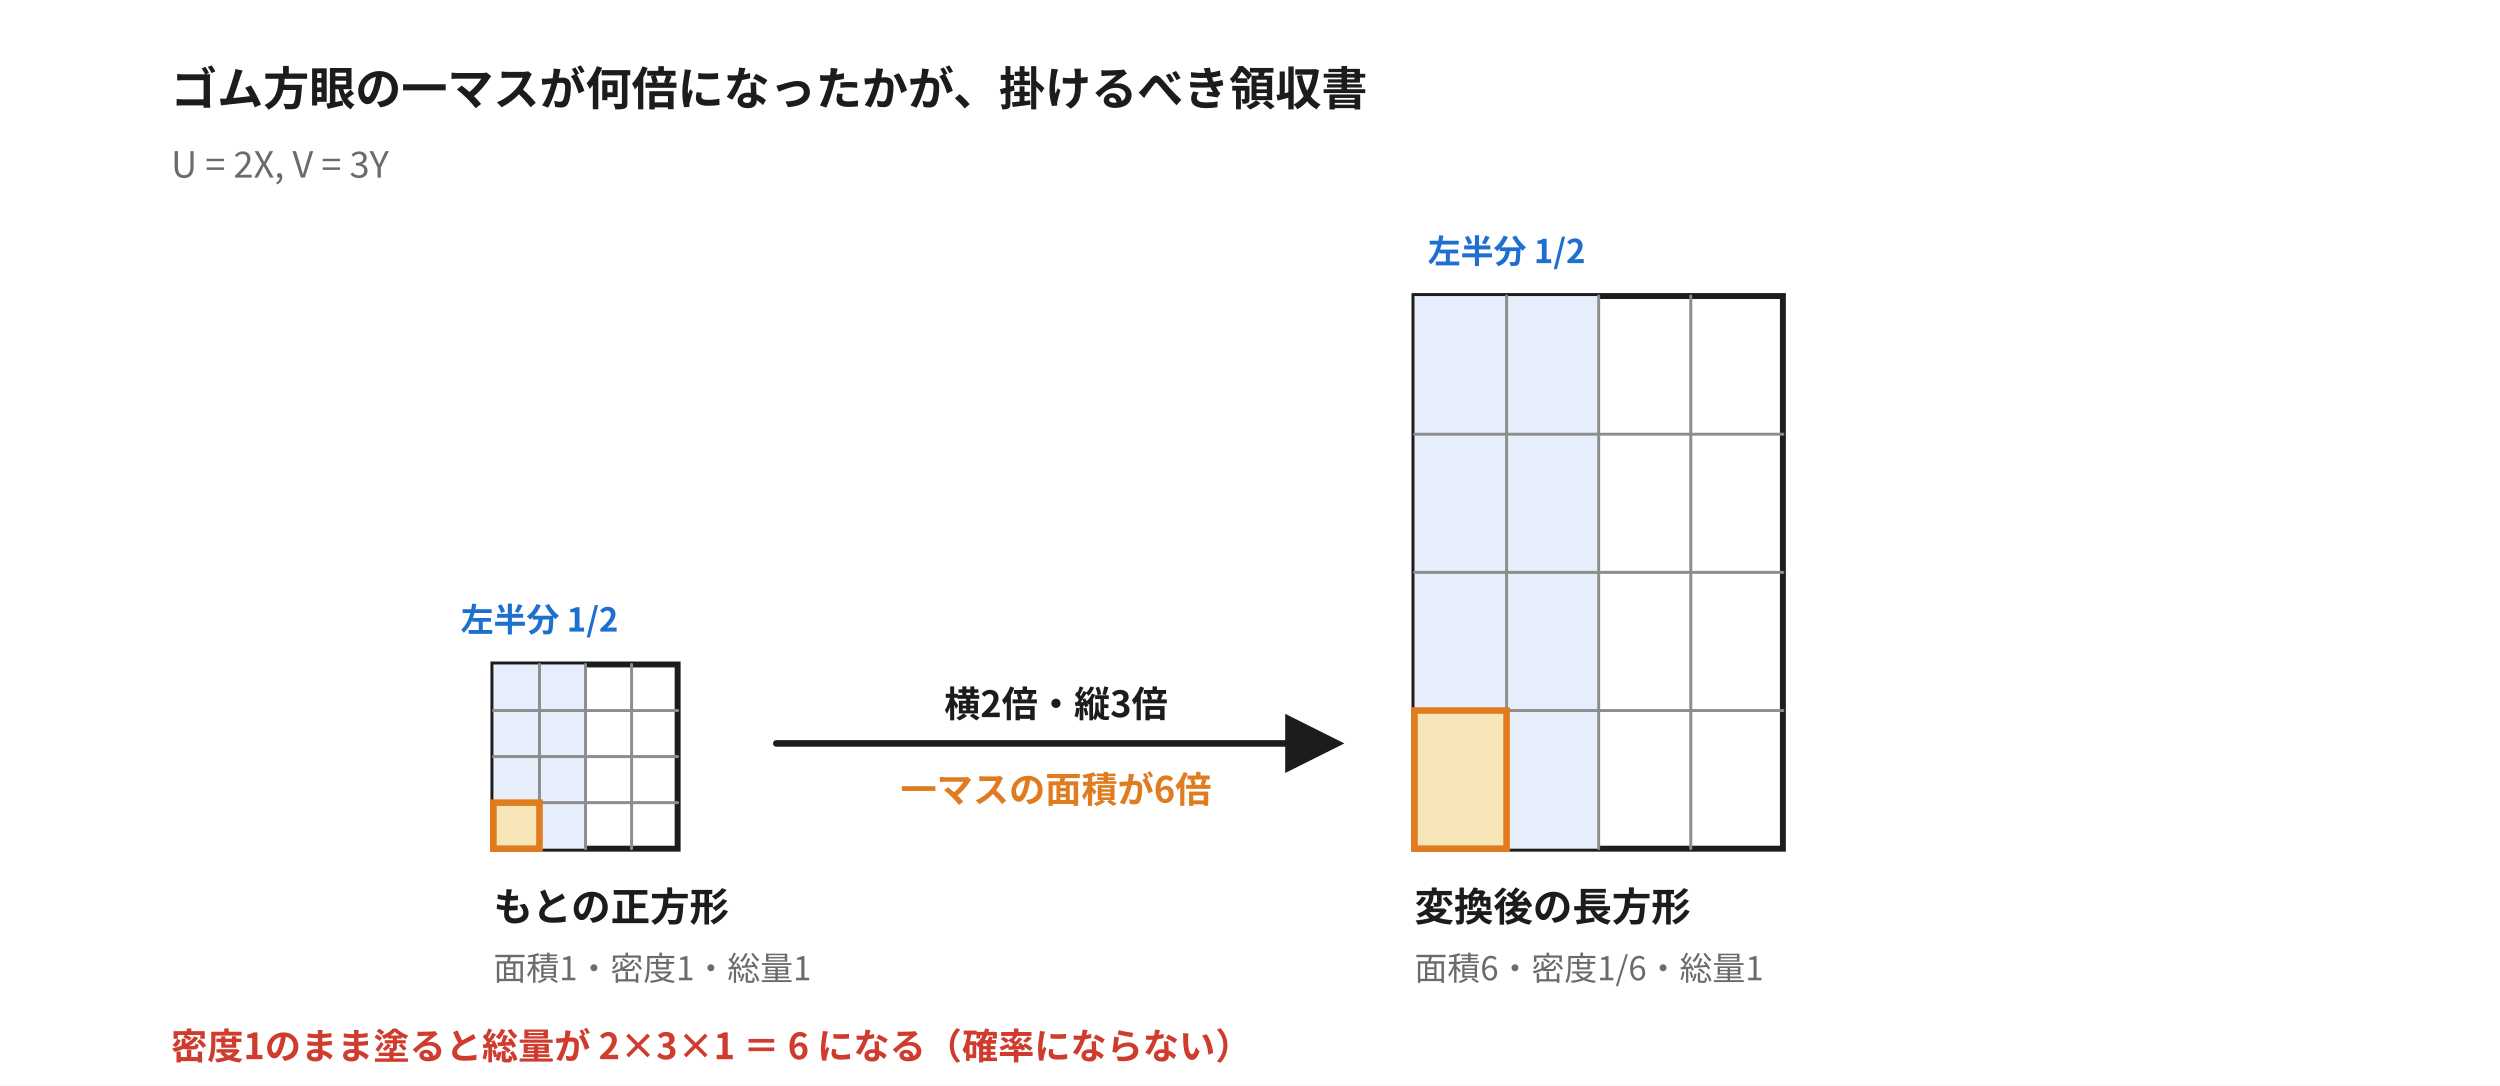
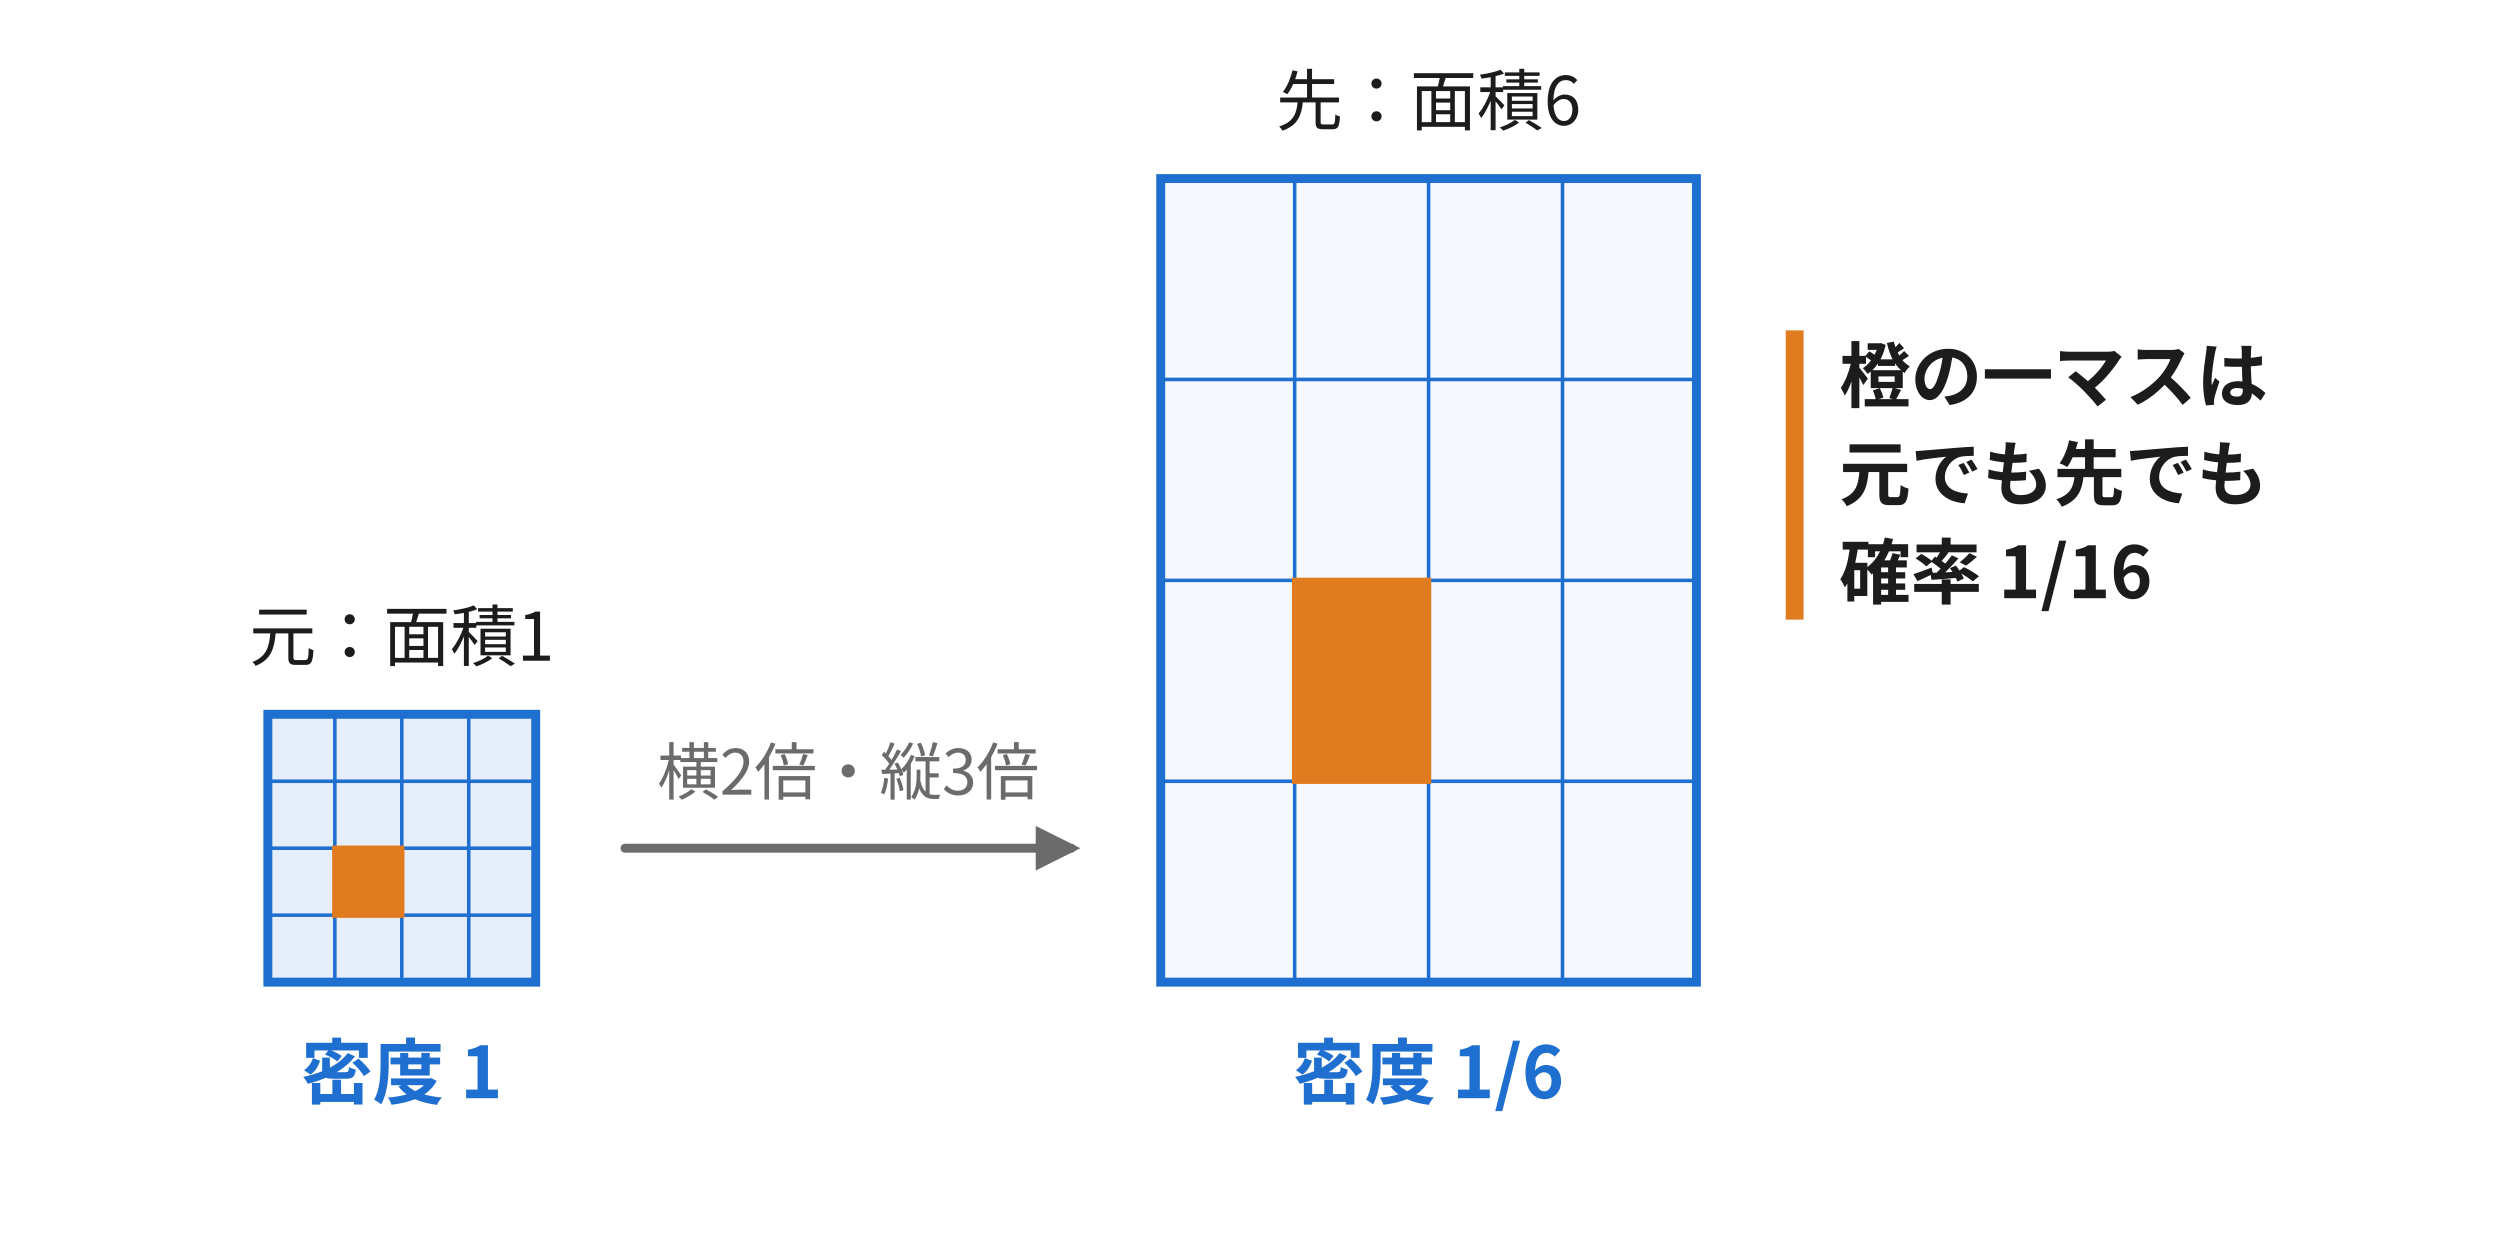
- <svg xmlns="http://www.w3.org/2000/svg" viewBox="0 0 760 330" role="img" aria-labelledby="title desc">
+ <svg xmlns="http://www.w3.org/2000/svg" viewBox="0 0 560 280" role="img" aria-labelledby="title">
  <defs>
-     <marker id="ahf1c1c1c9_0" viewBox="0 0 10 10" refX="8.5" refY="5" markerWidth="9.0" markerHeight="9.0" orient="auto">
-       <path d="M 0 0 L 10 5 L 0 10 z" fill="#1c1c1c" />
+     <marker id="a6b6b6b" viewBox="0 0 10 10" refX="8" refY="5" markerWidth="10" markerHeight="10" markerUnits="userSpaceOnUse" orient="auto">
+       <path d="M 0 0 L 10 5 L 0 10 z" fill="#6b6b6b" />
    </marker>
  </defs>
-   <rect x="0" y="0" width="760" height="330" fill="#ffffff" />
-   <text x="52" y="32" font-family="Noto Sans CJK JP, Hiragino Sans, Noto Sans JP, Yu Gothic, sans-serif" font-size="14" fill="#1c1c1c" text-anchor="start" font-weight="700">ゴム方眼の一マスが何倍になったかが、掛けるべき領収書</text>
-   <text x="52" y="54" font-family="Noto Sans CJK JP, Hiragino Sans, Noto Sans JP, Yu Gothic, sans-serif" font-size="11" fill="#6b6b6b" text-anchor="start" font-weight="400">U = 2X, V = 3Y</text>
-   <rect x="150" y="202" width="56" height="56" rx="0" fill="#ffffff" stroke="#1c1c1c" stroke-width="1.8" opacity="1" />
-   <rect x="150" y="202" width="28.0" height="56" rx="0" fill="#e6eefb" stroke="none" stroke-width="0" opacity="1" />
-   <line x1="164.0" y1="202" x2="164.0" y2="258" stroke="#8d8d8d" stroke-width="0.9" stroke-linecap="round" opacity="1" />
-   <line x1="150" y1="244.0" x2="206" y2="244.0" stroke="#8d8d8d" stroke-width="0.9" stroke-linecap="round" opacity="1" />
-   <line x1="178.0" y1="202" x2="178.0" y2="258" stroke="#8d8d8d" stroke-width="0.9" stroke-linecap="round" opacity="1" />
-   <line x1="150" y1="230.0" x2="206" y2="230.0" stroke="#8d8d8d" stroke-width="0.9" stroke-linecap="round" opacity="1" />
-   <line x1="192.0" y1="202" x2="192.0" y2="258" stroke="#8d8d8d" stroke-width="0.9" stroke-linecap="round" opacity="1" />
-   <line x1="150" y1="216.0" x2="206" y2="216.0" stroke="#8d8d8d" stroke-width="0.9" stroke-linecap="round" opacity="1" />
-   <rect x="150" y="244.0" width="14.0" height="14.0" rx="0" fill="#f6e6b8" stroke="#e07b1f" stroke-width="2.0" opacity="1" />
-   <text x="150" y="280" font-family="Noto Sans CJK JP, Hiragino Sans, Noto Sans JP, Yu Gothic, sans-serif" font-size="12" fill="#1c1c1c" text-anchor="start" font-weight="700">もとの正方形</text>
-   <text x="150" y="298" font-family="Noto Sans CJK JP, Hiragino Sans, Noto Sans JP, Yu Gothic, sans-serif" font-size="10" fill="#6b6b6b" text-anchor="start" font-weight="400">面積1・密度1・総量1</text>
-   <text x="164.0" y="192" font-family="Noto Sans CJK JP, Hiragino Sans, Noto Sans JP, Yu Gothic, sans-serif" font-size="10" fill="#1f6fd0" text-anchor="middle" font-weight="700">左半分 1/2</text>
-   <rect x="430" y="90" width="112" height="168" rx="0" fill="#ffffff" stroke="#1c1c1c" stroke-width="1.8" opacity="1" />
-   <rect x="430" y="90" width="56.0" height="168" rx="0" fill="#e6eefb" stroke="none" stroke-width="0" opacity="1" />
-   <line x1="458.0" y1="90" x2="458.0" y2="258" stroke="#8d8d8d" stroke-width="0.9" stroke-linecap="round" opacity="1" />
-   <line x1="430" y1="216.0" x2="542" y2="216.0" stroke="#8d8d8d" stroke-width="0.9" stroke-linecap="round" opacity="1" />
-   <line x1="486.0" y1="90" x2="486.0" y2="258" stroke="#8d8d8d" stroke-width="0.9" stroke-linecap="round" opacity="1" />
-   <line x1="430" y1="174.0" x2="542" y2="174.0" stroke="#8d8d8d" stroke-width="0.9" stroke-linecap="round" opacity="1" />
-   <line x1="514.0" y1="90" x2="514.0" y2="258" stroke="#8d8d8d" stroke-width="0.9" stroke-linecap="round" opacity="1" />
-   <line x1="430" y1="132.0" x2="542" y2="132.0" stroke="#8d8d8d" stroke-width="0.9" stroke-linecap="round" opacity="1" />
-   <rect x="430" y="216.0" width="28.0" height="42.0" rx="0" fill="#f6e6b8" stroke="#e07b1f" stroke-width="2.0" opacity="1" />
-   <text x="430" y="280" font-family="Noto Sans CJK JP, Hiragino Sans, Noto Sans JP, Yu Gothic, sans-serif" font-size="12" fill="#1c1c1c" text-anchor="start" font-weight="700">変換後の長方形</text>
-   <text x="430" y="298" font-family="Noto Sans CJK JP, Hiragino Sans, Noto Sans JP, Yu Gothic, sans-serif" font-size="10" fill="#6b6b6b" text-anchor="start" font-weight="400">面積6・密度1/6・総量1</text>
-   <text x="458.0" y="80" font-family="Noto Sans CJK JP, Hiragino Sans, Noto Sans JP, Yu Gothic, sans-serif" font-size="10" fill="#1f6fd0" text-anchor="middle" font-weight="700">左半分 1/2</text>
-   <line x1="236" y1="226" x2="406" y2="226" stroke="#1c1c1c" stroke-width="2.0" stroke-linecap="round" marker-end="url(#ahf1c1c1c9_0)" />
-   <text x="321" y="218" font-family="Noto Sans CJK JP, Hiragino Sans, Noto Sans JP, Yu Gothic, sans-serif" font-size="11" fill="#1c1c1c" text-anchor="middle" font-weight="700">横2倍・縦3倍</text>
-   <text x="321" y="244" font-family="Noto Sans CJK JP, Hiragino Sans, Noto Sans JP, Yu Gothic, sans-serif" font-size="11" fill="#e07b1f" text-anchor="middle" font-weight="700">一マスの面積が6倍</text>
-   <text x="52" y="322" font-family="Noto Sans CJK JP, Hiragino Sans, Noto Sans JP, Yu Gothic, sans-serif" font-size="11" fill="#cf3b2d" text-anchor="start" font-weight="700">密度1のまま塗ると総量が 2×3×1 ＝ 6 になる（確率にならない）</text>
+   <rect x="0" y="0" width="560" height="280" fill="#ffffff" />
+   <rect x="60" y="160" width="60" height="60" fill="#e6eefb" stroke="#1f6fd0" stroke-width="2" />
+   <line x1="75" y1="160" x2="75" y2="220" stroke="#1f6fd0" stroke-width="0.8" stroke-linecap="round" />
+   <line x1="60" y1="205" x2="120" y2="205" stroke="#1f6fd0" stroke-width="0.8" stroke-linecap="round" />
+   <line x1="90" y1="160" x2="90" y2="220" stroke="#1f6fd0" stroke-width="0.8" stroke-linecap="round" />
+   <line x1="60" y1="190" x2="120" y2="190" stroke="#1f6fd0" stroke-width="0.8" stroke-linecap="round" />
+   <line x1="105" y1="160" x2="105" y2="220" stroke="#1f6fd0" stroke-width="0.8" stroke-linecap="round" />
+   <line x1="60" y1="175" x2="120" y2="175" stroke="#1f6fd0" stroke-width="0.8" stroke-linecap="round" />
+   <rect x="75" y="190" width="15" height="15" fill="#e07b1f" stroke="#e07b1f" stroke-width="1.2" />
+   <rect x="260" y="40" width="120" height="180" fill="#f5f8fd" stroke="#1f6fd0" stroke-width="2" />
+   <line x1="290" y1="40" x2="290" y2="220" stroke="#1f6fd0" stroke-width="0.8" stroke-linecap="round" />
+   <line x1="260" y1="175" x2="380" y2="175" stroke="#1f6fd0" stroke-width="0.8" stroke-linecap="round" />
+   <line x1="320" y1="40" x2="320" y2="220" stroke="#1f6fd0" stroke-width="0.8" stroke-linecap="round" />
+   <line x1="260" y1="130" x2="380" y2="130" stroke="#1f6fd0" stroke-width="0.8" stroke-linecap="round" />
+   <line x1="350" y1="40" x2="350" y2="220" stroke="#1f6fd0" stroke-width="0.8" stroke-linecap="round" />
+   <line x1="260" y1="85" x2="380" y2="85" stroke="#1f6fd0" stroke-width="0.8" stroke-linecap="round" />
+   <rect x="290" y="130" width="30" height="45" fill="#e07b1f" stroke="#e07b1f" stroke-width="1.2" />
+   <text x="90" y="148" font-family="Noto Sans CJK JP, Hiragino Sans, Yu Gothic, sans-serif" font-size="15" text-anchor="middle" fill="#1c1c1c">元：面積1</text>
+   <text x="90" y="246" font-family="Noto Sans CJK JP, Hiragino Sans, Yu Gothic, sans-serif" font-size="16" text-anchor="middle" font-weight="700" fill="#1f6fd0">密度 1</text>
+   <text x="320" y="28" font-family="Noto Sans CJK JP, Hiragino Sans, Yu Gothic, sans-serif" font-size="15" text-anchor="middle" fill="#1c1c1c">先：面積6</text>
+   <text x="320" y="246" font-family="Noto Sans CJK JP, Hiragino Sans, Yu Gothic, sans-serif" font-size="16" text-anchor="middle" font-weight="700" fill="#1f6fd0">密度 1/6</text>
+   <line x1="140" y1="190" x2="240" y2="190" stroke="#6b6b6b" stroke-width="2" stroke-linecap="round" marker-end="url(#a6b6b6b)" />
+   <text x="190" y="178" font-family="Noto Sans CJK JP, Hiragino Sans, Yu Gothic, sans-serif" font-size="14" text-anchor="middle" fill="#6b6b6b">横2倍・縦3倍</text>
+   <rect x="400" y="74" width="4" height="64.8" fill="#e07b1f" stroke="none" stroke-width="1.2" />
+   <text x="412" y="90" font-family="Noto Sans CJK JP, Hiragino Sans, Yu Gothic, sans-serif" font-size="16" text-anchor="start" font-weight="700" fill="#1c1c1c">橙の一マスは</text>
+   <text x="412" y="112" font-family="Noto Sans CJK JP, Hiragino Sans, Yu Gothic, sans-serif" font-size="16" text-anchor="start" font-weight="700" fill="#1c1c1c">元でも先でも</text>
+   <text x="412" y="134" font-family="Noto Sans CJK JP, Hiragino Sans, Yu Gothic, sans-serif" font-size="16" text-anchor="start" font-weight="700" fill="#1c1c1c">確率 1/16</text>
</svg>
